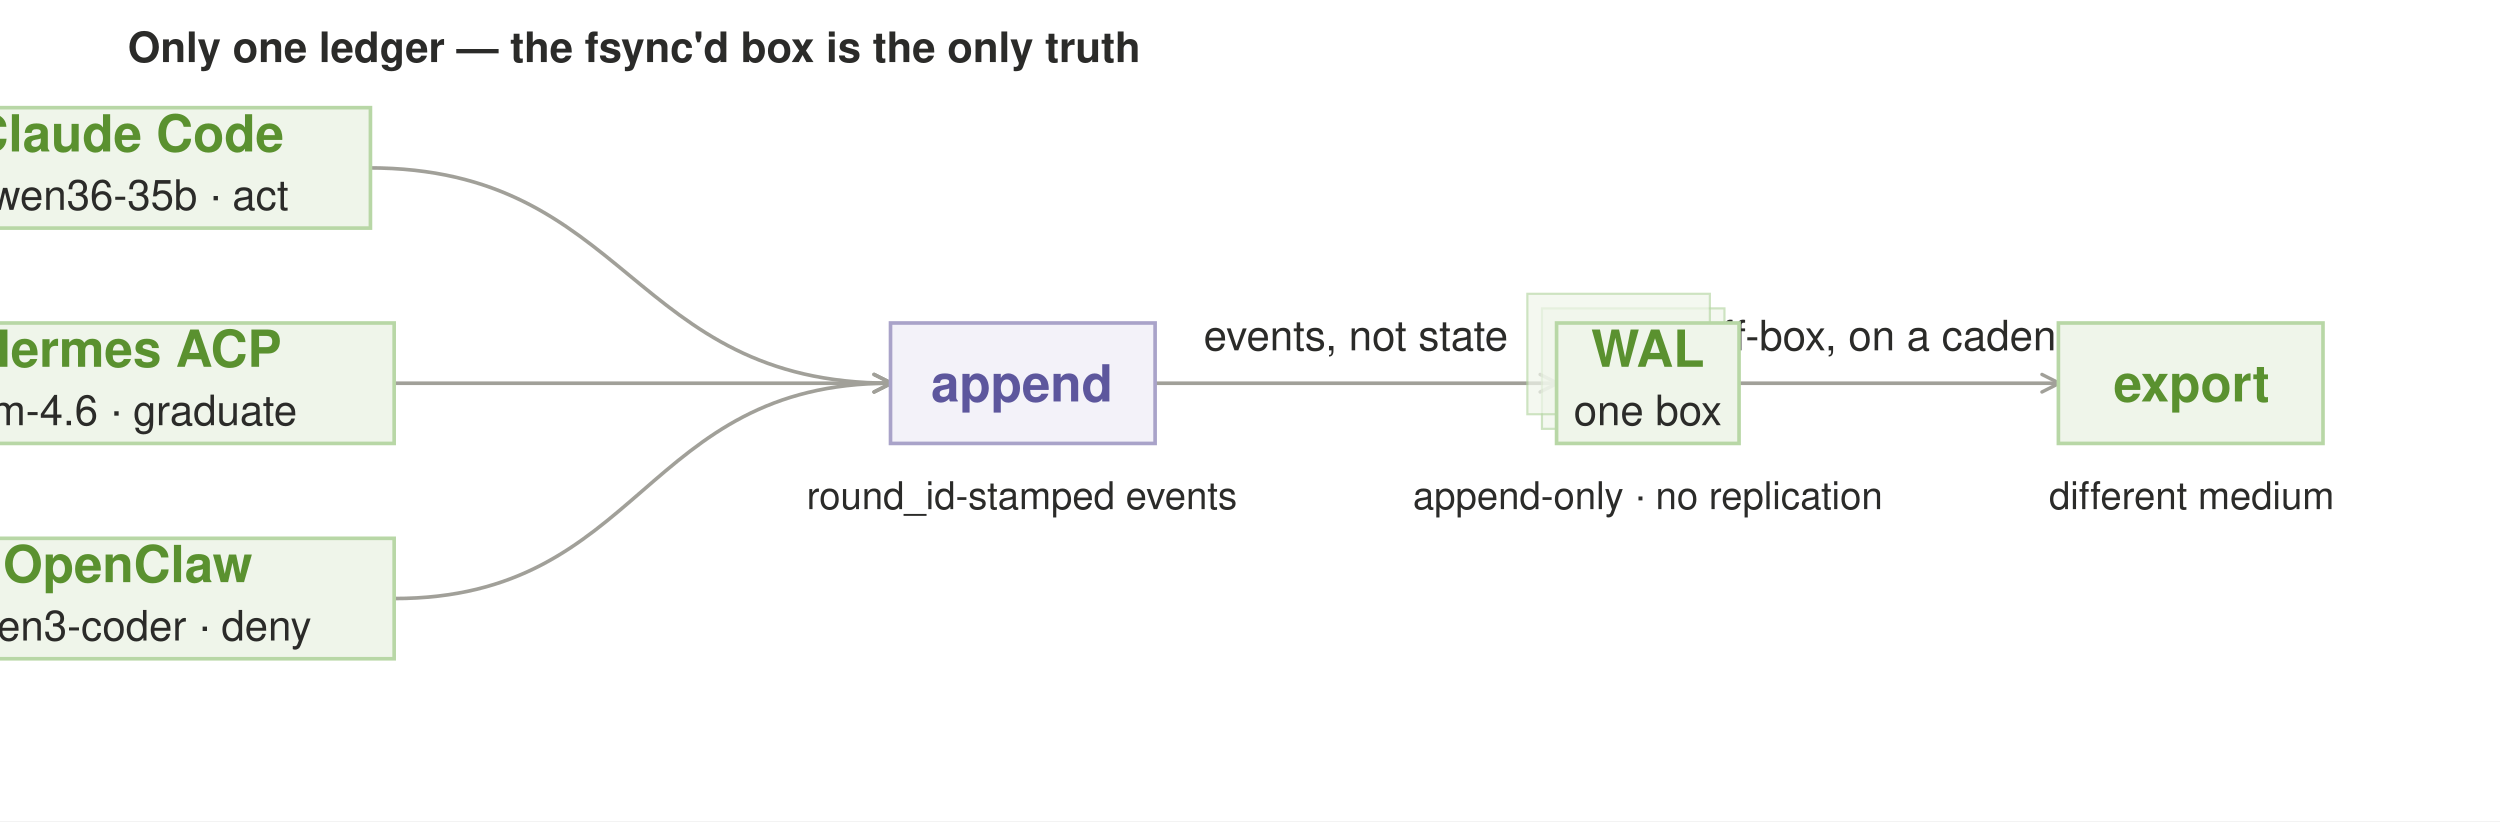
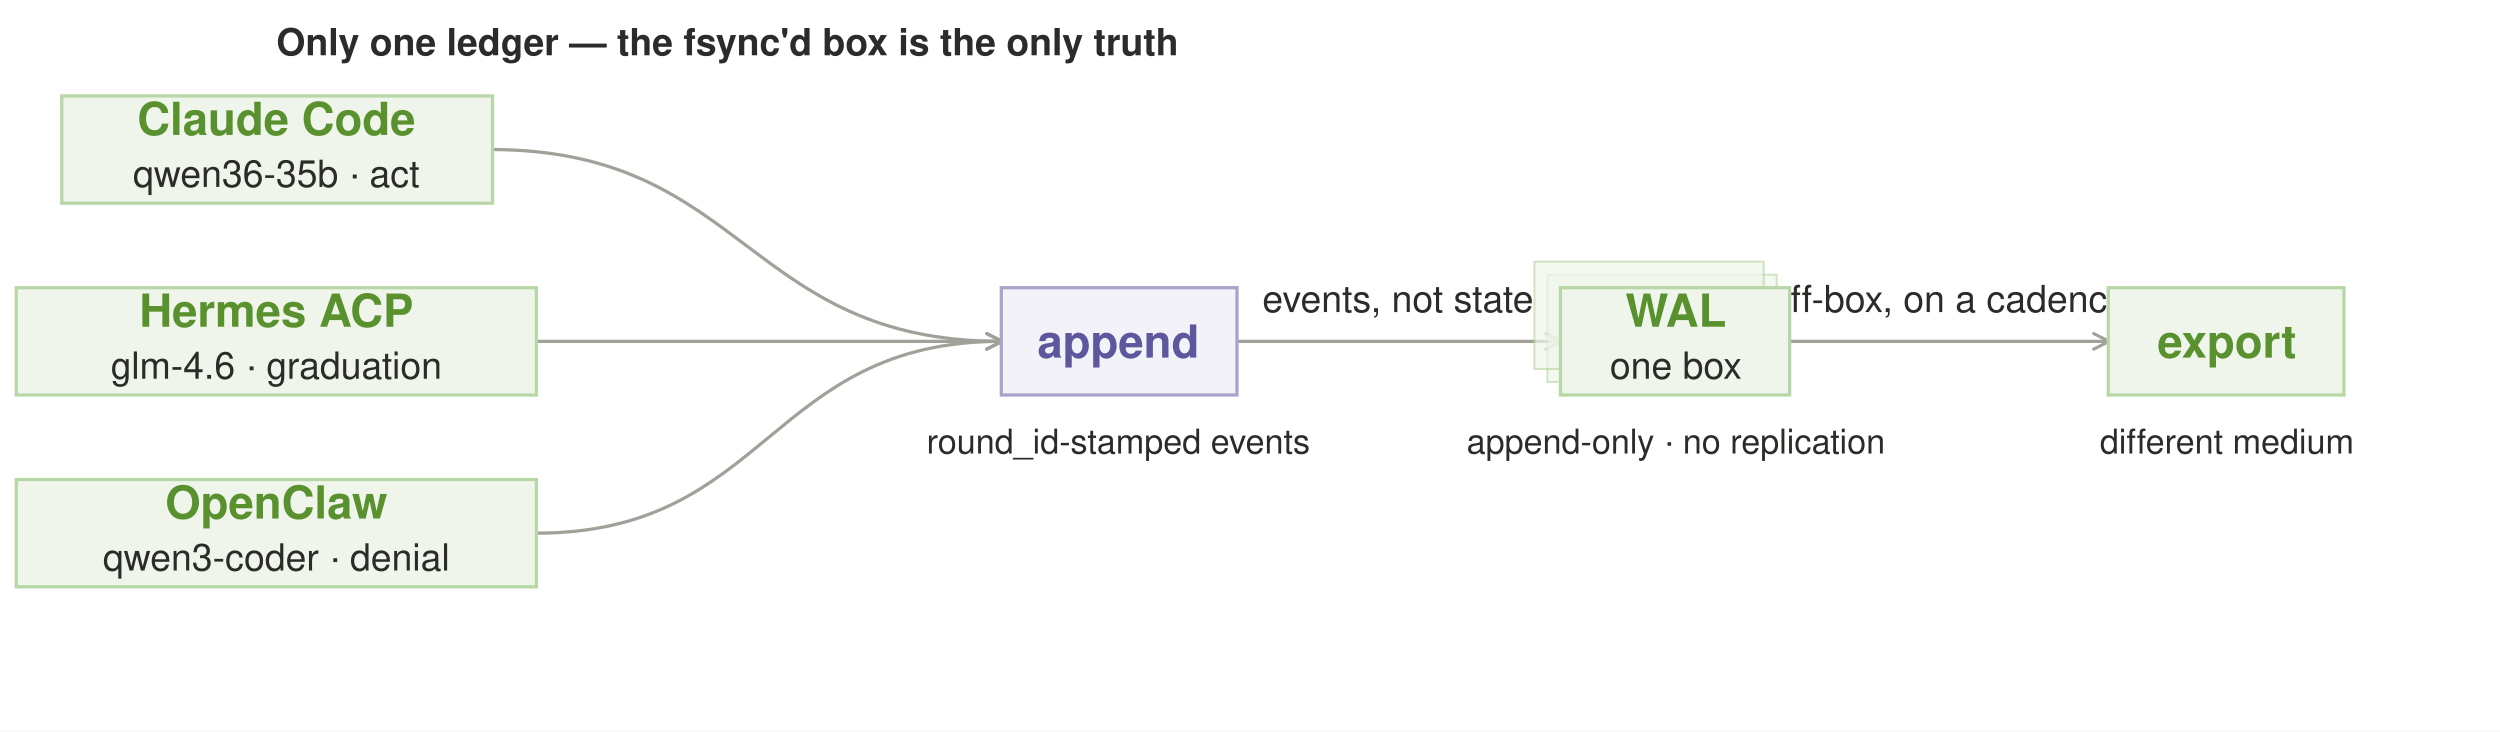
- <svg xmlns="http://www.w3.org/2000/svg" viewBox="0 0 1370 450" font-family="Avenir Next, Nunito, Segoe UI, Helvetica, Arial, sans-serif">
+ <svg xmlns="http://www.w3.org/2000/svg" viewBox="0 0 1538 450" font-family="Avenir Next, Nunito, Segoe UI, Helvetica, Arial, sans-serif">
  <defs>
    <marker id="ha" markerWidth="13.3" markerHeight="13.3" refX="11" refY="7.0" orient="auto" markerUnits="userSpaceOnUse">
      <path d="M2 2.2 L11.5 7.0 L2 11.8" fill="none" stroke="#a1a099" stroke-width="1.9" stroke-linecap="round" stroke-linejoin="round" />
    </marker>
    <marker id="Ha" markerWidth="18.1" markerHeight="18.1" refX="15" refY="9.5" orient="auto" markerUnits="userSpaceOnUse">
      <path d="M2 3.0 L15.6 9.5 L2 16.0" fill="none" stroke="#a1a099" stroke-width="3.0" stroke-linecap="round" stroke-linejoin="round" />
    </marker>
    <marker id="hg" markerWidth="13.3" markerHeight="13.3" refX="11" refY="7.0" orient="auto" markerUnits="userSpaceOnUse">
      <path d="M2 2.2 L11.5 7.0 L2 11.8" fill="none" stroke="#5a912f" stroke-width="1.9" stroke-linecap="round" stroke-linejoin="round" />
    </marker>
    <marker id="Hg" markerWidth="18.1" markerHeight="18.1" refX="15" refY="9.5" orient="auto" markerUnits="userSpaceOnUse">
      <path d="M2 3.0 L15.6 9.5 L2 16.0" fill="none" stroke="#5a912f" stroke-width="3.0" stroke-linecap="round" stroke-linejoin="round" />
    </marker>
    <marker id="hp" markerWidth="13.3" markerHeight="13.3" refX="11" refY="7.0" orient="auto" markerUnits="userSpaceOnUse">
      <path d="M2 2.2 L11.5 7.0 L2 11.8" fill="none" stroke="#5d579d" stroke-width="1.9" stroke-linecap="round" stroke-linejoin="round" />
    </marker>
    <marker id="Hp" markerWidth="18.1" markerHeight="18.1" refX="15" refY="9.5" orient="auto" markerUnits="userSpaceOnUse">
      <path d="M2 3.0 L15.6 9.5 L2 16.0" fill="none" stroke="#5d579d" stroke-width="3.0" stroke-linecap="round" stroke-linejoin="round" />
    </marker>
    <marker id="hc" markerWidth="13.3" markerHeight="13.3" refX="11" refY="7.0" orient="auto" markerUnits="userSpaceOnUse">
      <path d="M2 2.2 L11.5 7.0 L2 11.8" fill="none" stroke="#ad5130" stroke-width="1.9" stroke-linecap="round" stroke-linejoin="round" />
    </marker>
    <marker id="Hc" markerWidth="18.1" markerHeight="18.1" refX="15" refY="9.5" orient="auto" markerUnits="userSpaceOnUse">
      <path d="M2 3.0 L15.6 9.5 L2 16.0" fill="none" stroke="#ad5130" stroke-width="3.0" stroke-linecap="round" stroke-linejoin="round" />
    </marker>
    <marker id="hk" markerWidth="13.3" markerHeight="13.3" refX="11" refY="7.0" orient="auto" markerUnits="userSpaceOnUse">
      <path d="M2 2.2 L11.5 7.0 L2 11.8" fill="none" stroke="#2b2b29" stroke-width="1.9" stroke-linecap="round" stroke-linejoin="round" />
    </marker>
    <marker id="Hk" markerWidth="18.1" markerHeight="18.1" refX="15" refY="9.5" orient="auto" markerUnits="userSpaceOnUse">
      <path d="M2 3.0 L15.6 9.5 L2 16.0" fill="none" stroke="#2b2b29" stroke-width="3.0" stroke-linecap="round" stroke-linejoin="round" />
    </marker>
  </defs>
-   <rect width="1370" height="450" fill="#fff" />
-   <text x="70" y="34" text-anchor="start" fill="#2b2b29" font-size="23" font-weight="700">Only one ledger — the fsync'd box is the only truth</text>
-   <text x="743" y="192" text-anchor="middle" fill="#2b2b29" font-size="23">events, not state</text>
-   <text x="1041" y="192" text-anchor="middle" fill="#2b2b29" font-size="23">off-box, on a cadence</text>
-   <path d="M 202 92 C 345 92, 345 210, 488 210" fill="none" stroke="#a1a099" stroke-width="2" marker-end="url(#ha)" />
-   <path d="M 216 210 C 352 210, 352 210, 488 210" fill="none" stroke="#a1a099" stroke-width="2" marker-end="url(#ha)" />
-   <path d="M 216 328 C 352 328, 352 210, 488 210" fill="none" stroke="#a1a099" stroke-width="2" marker-end="url(#ha)" />
-   <path d="M 632 210 C 743 210, 743 210, 853 210" fill="none" stroke="#a1a099" stroke-width="2" marker-end="url(#ha)" />
-   <path d="M 953 210 C 1041 210, 1041 210, 1128 210" fill="none" stroke="#a1a099" stroke-width="2" marker-end="url(#ha)" />
-   <rect x="-62" y="59" width="265" height="66" rx="0" fill="#eff5ea" stroke="#b8d7a6" stroke-width="2" />
-   <text x="70" y="83" text-anchor="middle" fill="#5a912f" font-size="28" font-weight="600">Claude Code</text>
-   <text x="70" y="115" text-anchor="middle" fill="#2b2b29" font-size="23">qwen36-35b · act</text>
-   <rect x="-76" y="177" width="292" height="66" rx="0" fill="#eff5ea" stroke="#b8d7a6" stroke-width="2" />
-   <text x="70" y="201" text-anchor="middle" fill="#5a912f" font-size="28" font-weight="600">Hermes ACP</text>
-   <text x="70" y="233" text-anchor="middle" fill="#2b2b29" font-size="23">glm-4.6 · graduate</text>
-   <rect x="-76" y="295" width="292" height="66" rx="0" fill="#eff5ea" stroke="#b8d7a6" stroke-width="2" />
-   <text x="70" y="319" text-anchor="middle" fill="#5a912f" font-size="28" font-weight="600">OpenClaw</text>
-   <text x="70" y="351" text-anchor="middle" fill="#2b2b29" font-size="23">qwen3-coder · deny</text>
-   <rect x="488" y="177" width="145" height="66" rx="0" fill="#f3f2f9" stroke="#a9a3c9" stroke-width="2" />
-   <text x="560" y="220" text-anchor="middle" fill="#5d579d" font-size="28" font-weight="600">append</text>
-   <text x="560" y="279" text-anchor="middle" fill="#2b2b29" font-size="21">round_id-stamped events</text>
-   <rect x="845" y="169" width="100" height="66" rx="0" fill="#eff5ea" stroke="#b8d7a6" stroke-width="1.2" opacity="0.7" />
-   <rect x="837" y="161" width="100" height="66" rx="0" fill="#eff5ea" stroke="#b8d7a6" stroke-width="1.2" opacity="0.7" />
-   <rect x="853" y="177" width="100" height="66" rx="0" fill="#eff5ea" stroke="#b8d7a6" stroke-width="2" />
-   <text x="903" y="201" text-anchor="middle" fill="#5a912f" font-size="28" font-weight="600">WAL</text>
-   <text x="903" y="233" text-anchor="middle" fill="#2b2b29" font-size="23">one box</text>
-   <text x="903" y="279" text-anchor="middle" fill="#2b2b29" font-size="21">append-only · no replication</text>
-   <rect x="1128" y="177" width="145" height="66" rx="0" fill="#eff5ea" stroke="#b8d7a6" stroke-width="2" />
-   <text x="1201" y="220" text-anchor="middle" fill="#5a912f" font-size="28" font-weight="600">export</text>
-   <text x="1201" y="279" text-anchor="middle" fill="#2b2b29" font-size="21">different medium</text>
+   <rect width="1538" height="450" fill="#fff" />
+   <text x="170" y="34" text-anchor="start" fill="#2b2b29" font-size="23" font-weight="700">Only one ledger — the fsync'd box is the only truth</text>
+   <text x="860" y="192" text-anchor="middle" fill="#2b2b29" font-size="23">events, not state</text>
+   <text x="1199" y="192" text-anchor="middle" fill="#2b2b29" font-size="23">off-box, on a cadence</text>
+   <path d="M 302 92 C 459 92, 459 210, 616 210" fill="none" stroke="#a1a099" stroke-width="2" marker-end="url(#ha)" />
+   <path d="M 330 210 C 473 210, 473 210, 616 210" fill="none" stroke="#a1a099" stroke-width="2" marker-end="url(#ha)" />
+   <path d="M 330 328 C 473 328, 473 210, 616 210" fill="none" stroke="#a1a099" stroke-width="2" marker-end="url(#ha)" />
+   <path d="M 760 210 C 860 210, 860 210, 960 210" fill="none" stroke="#a1a099" stroke-width="2" marker-end="url(#ha)" />
+   <path d="M 1101 210 C 1199 210, 1199 210, 1297 210" fill="none" stroke="#a1a099" stroke-width="2" marker-end="url(#ha)" />
+   <rect x="38" y="59" width="265" height="66" rx="0" fill="#eff5ea" stroke="#b8d7a6" stroke-width="2" />
+   <text x="170" y="83" text-anchor="middle" fill="#5a912f" font-size="28" font-weight="600">Claude Code</text>
+   <text x="170" y="115" text-anchor="middle" fill="#2b2b29" font-size="23">qwen36-35b · act</text>
+   <rect x="10" y="177" width="320" height="66" rx="0" fill="#eff5ea" stroke="#b8d7a6" stroke-width="2" />
+   <text x="170" y="201" text-anchor="middle" fill="#5a912f" font-size="28" font-weight="600">Hermes ACP</text>
+   <text x="170" y="233" text-anchor="middle" fill="#2b2b29" font-size="23">glm-4.6 · graduation</text>
+   <rect x="10" y="295" width="320" height="66" rx="0" fill="#eff5ea" stroke="#b8d7a6" stroke-width="2" />
+   <text x="170" y="319" text-anchor="middle" fill="#5a912f" font-size="28" font-weight="600">OpenClaw</text>
+   <text x="170" y="351" text-anchor="middle" fill="#2b2b29" font-size="23">qwen3-coder · denial</text>
+   <rect x="616" y="177" width="145" height="66" rx="0" fill="#f3f2f9" stroke="#a9a3c9" stroke-width="2" />
+   <text x="688" y="220" text-anchor="middle" fill="#5d579d" font-size="28" font-weight="600">append</text>
+   <text x="688" y="279" text-anchor="middle" fill="#2b2b29" font-size="21">round_id-stamped events</text>
+   <rect x="952" y="169" width="141" height="66" rx="0" fill="#eff5ea" stroke="#b8d7a6" stroke-width="1.2" opacity="0.7" />
+   <rect x="944" y="161" width="141" height="66" rx="0" fill="#eff5ea" stroke="#b8d7a6" stroke-width="1.2" opacity="0.7" />
+   <rect x="960" y="177" width="141" height="66" rx="0" fill="#eff5ea" stroke="#b8d7a6" stroke-width="2" />
+   <text x="1031" y="201" text-anchor="middle" fill="#5a912f" font-size="28" font-weight="600">WAL</text>
+   <text x="1031" y="233" text-anchor="middle" fill="#2b2b29" font-size="23">one box</text>
+   <text x="1031" y="279" text-anchor="middle" fill="#2b2b29" font-size="21">append-only · no replication</text>
+   <rect x="1297" y="177" width="145" height="66" rx="0" fill="#eff5ea" stroke="#b8d7a6" stroke-width="2" />
+   <text x="1370" y="220" text-anchor="middle" fill="#5a912f" font-size="28" font-weight="600">export</text>
+   <text x="1370" y="279" text-anchor="middle" fill="#2b2b29" font-size="21">different medium</text>
</svg>
